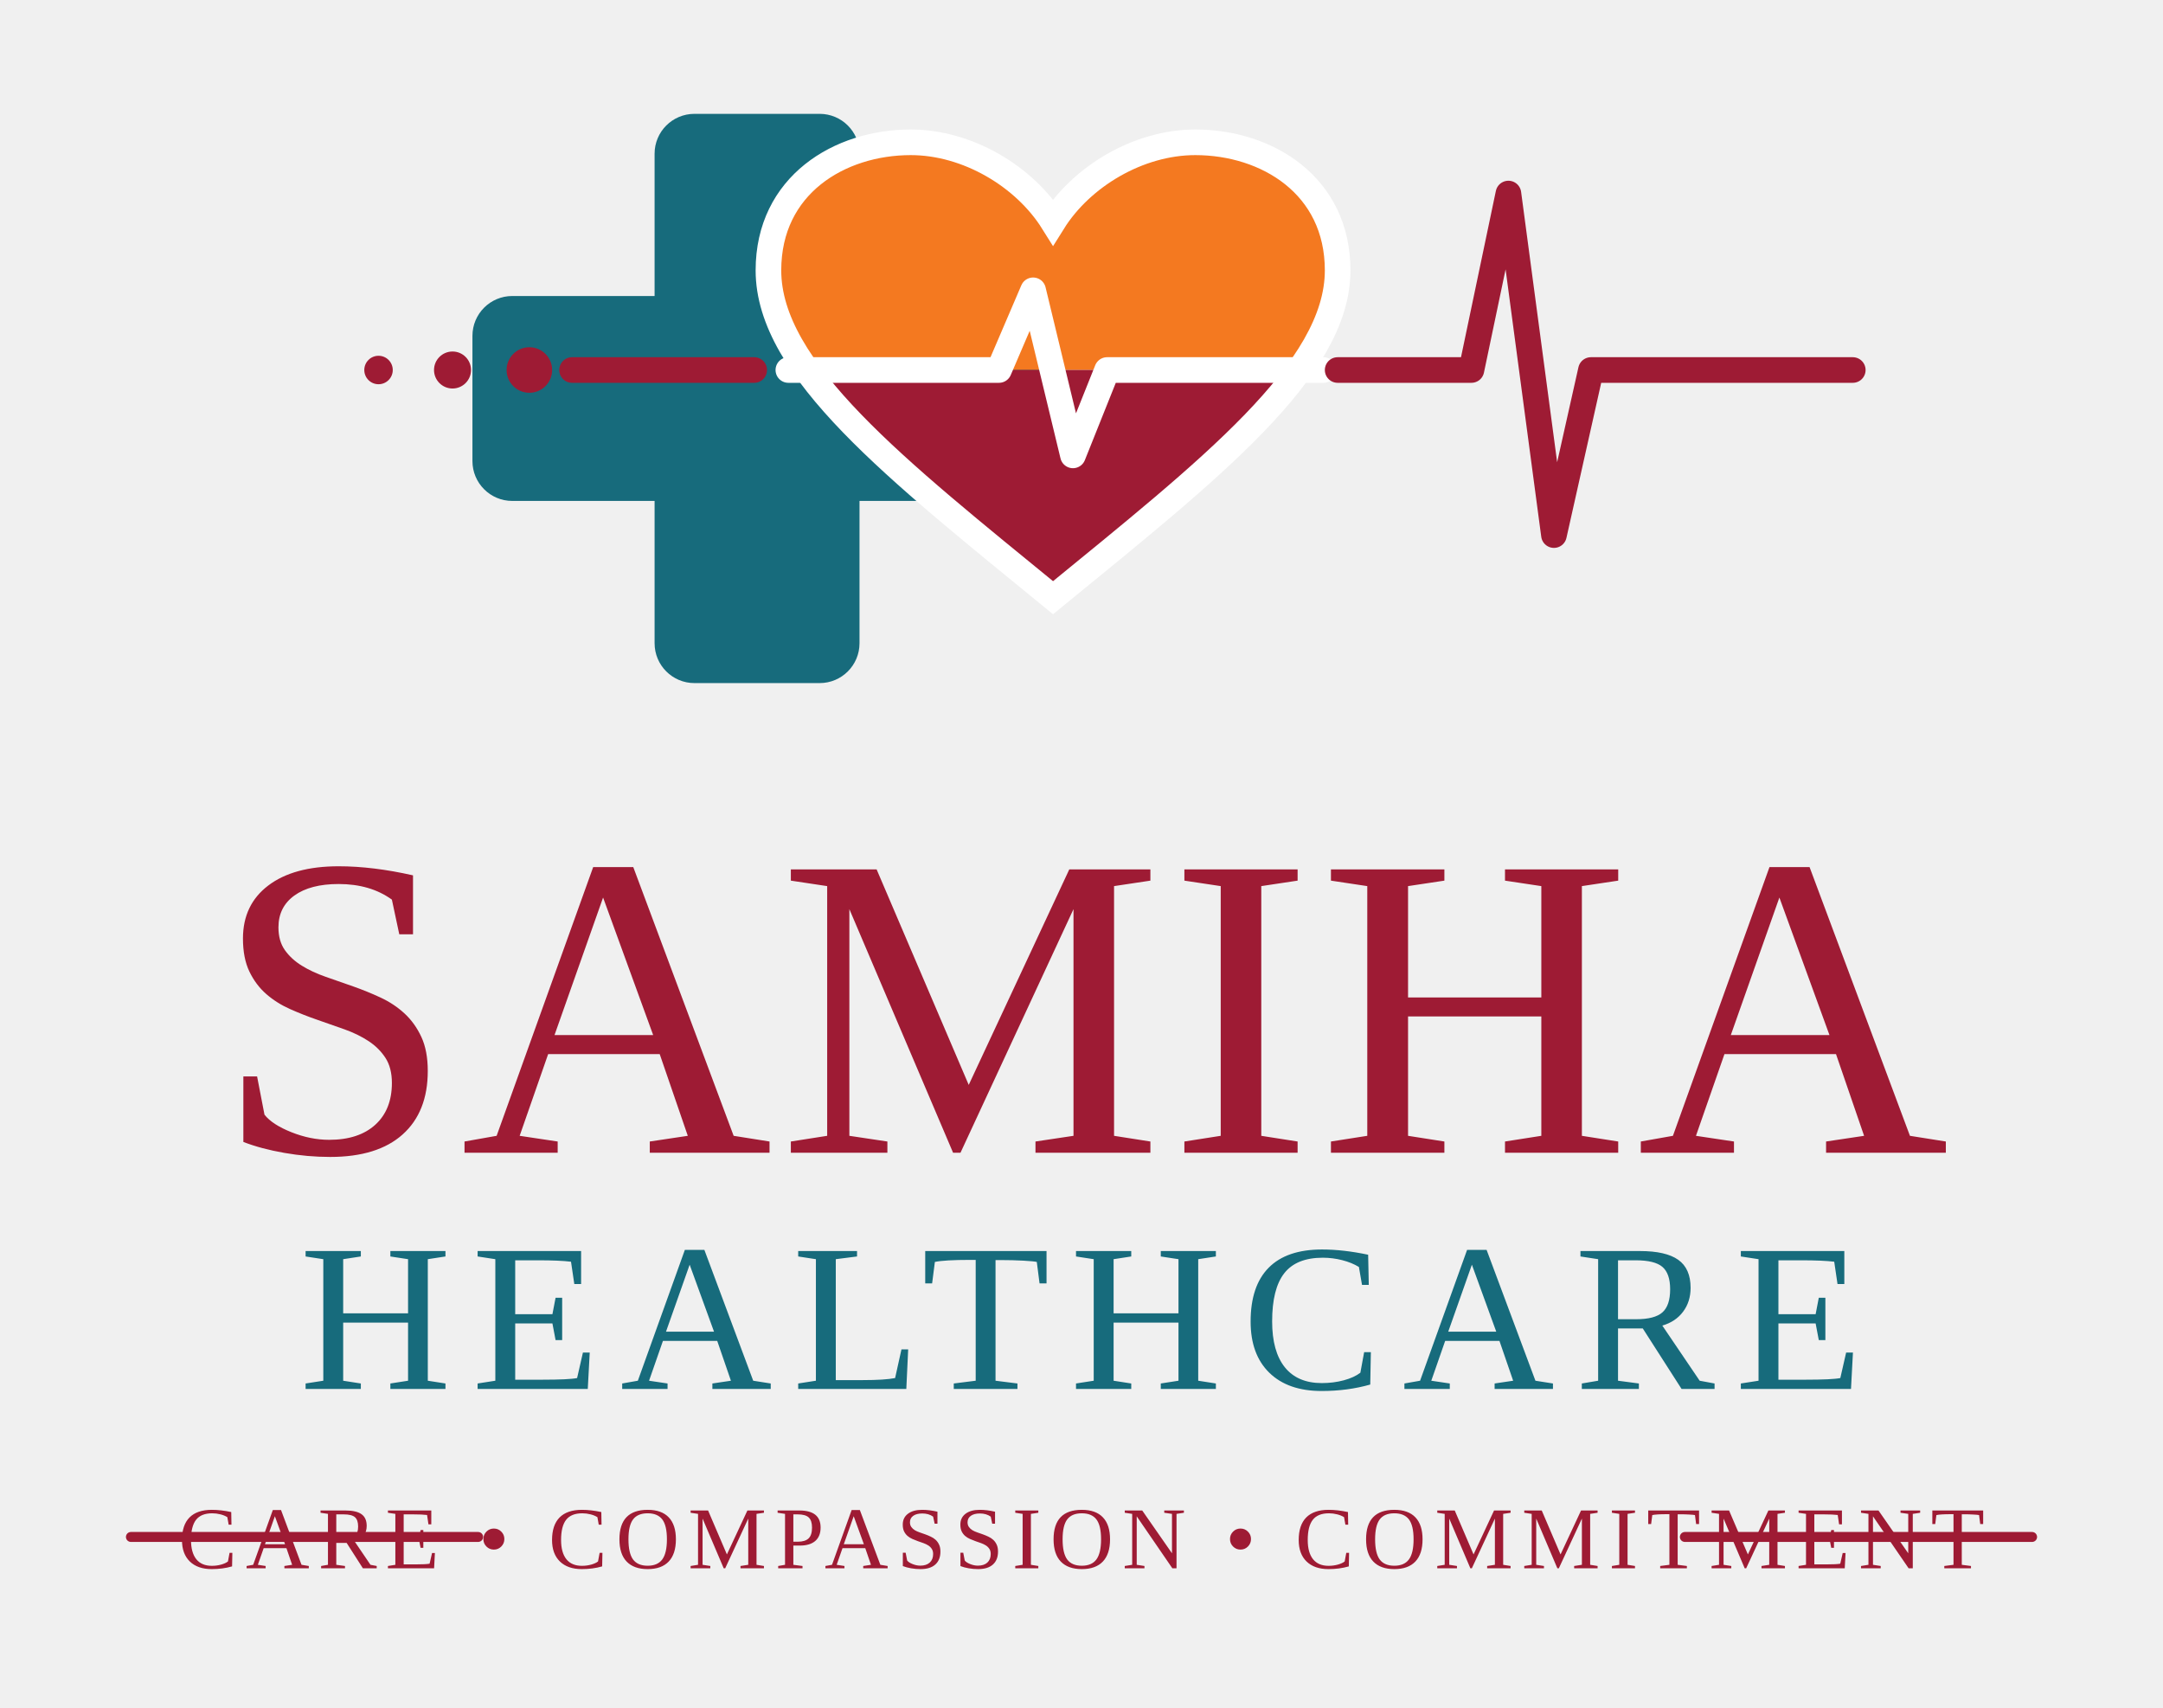
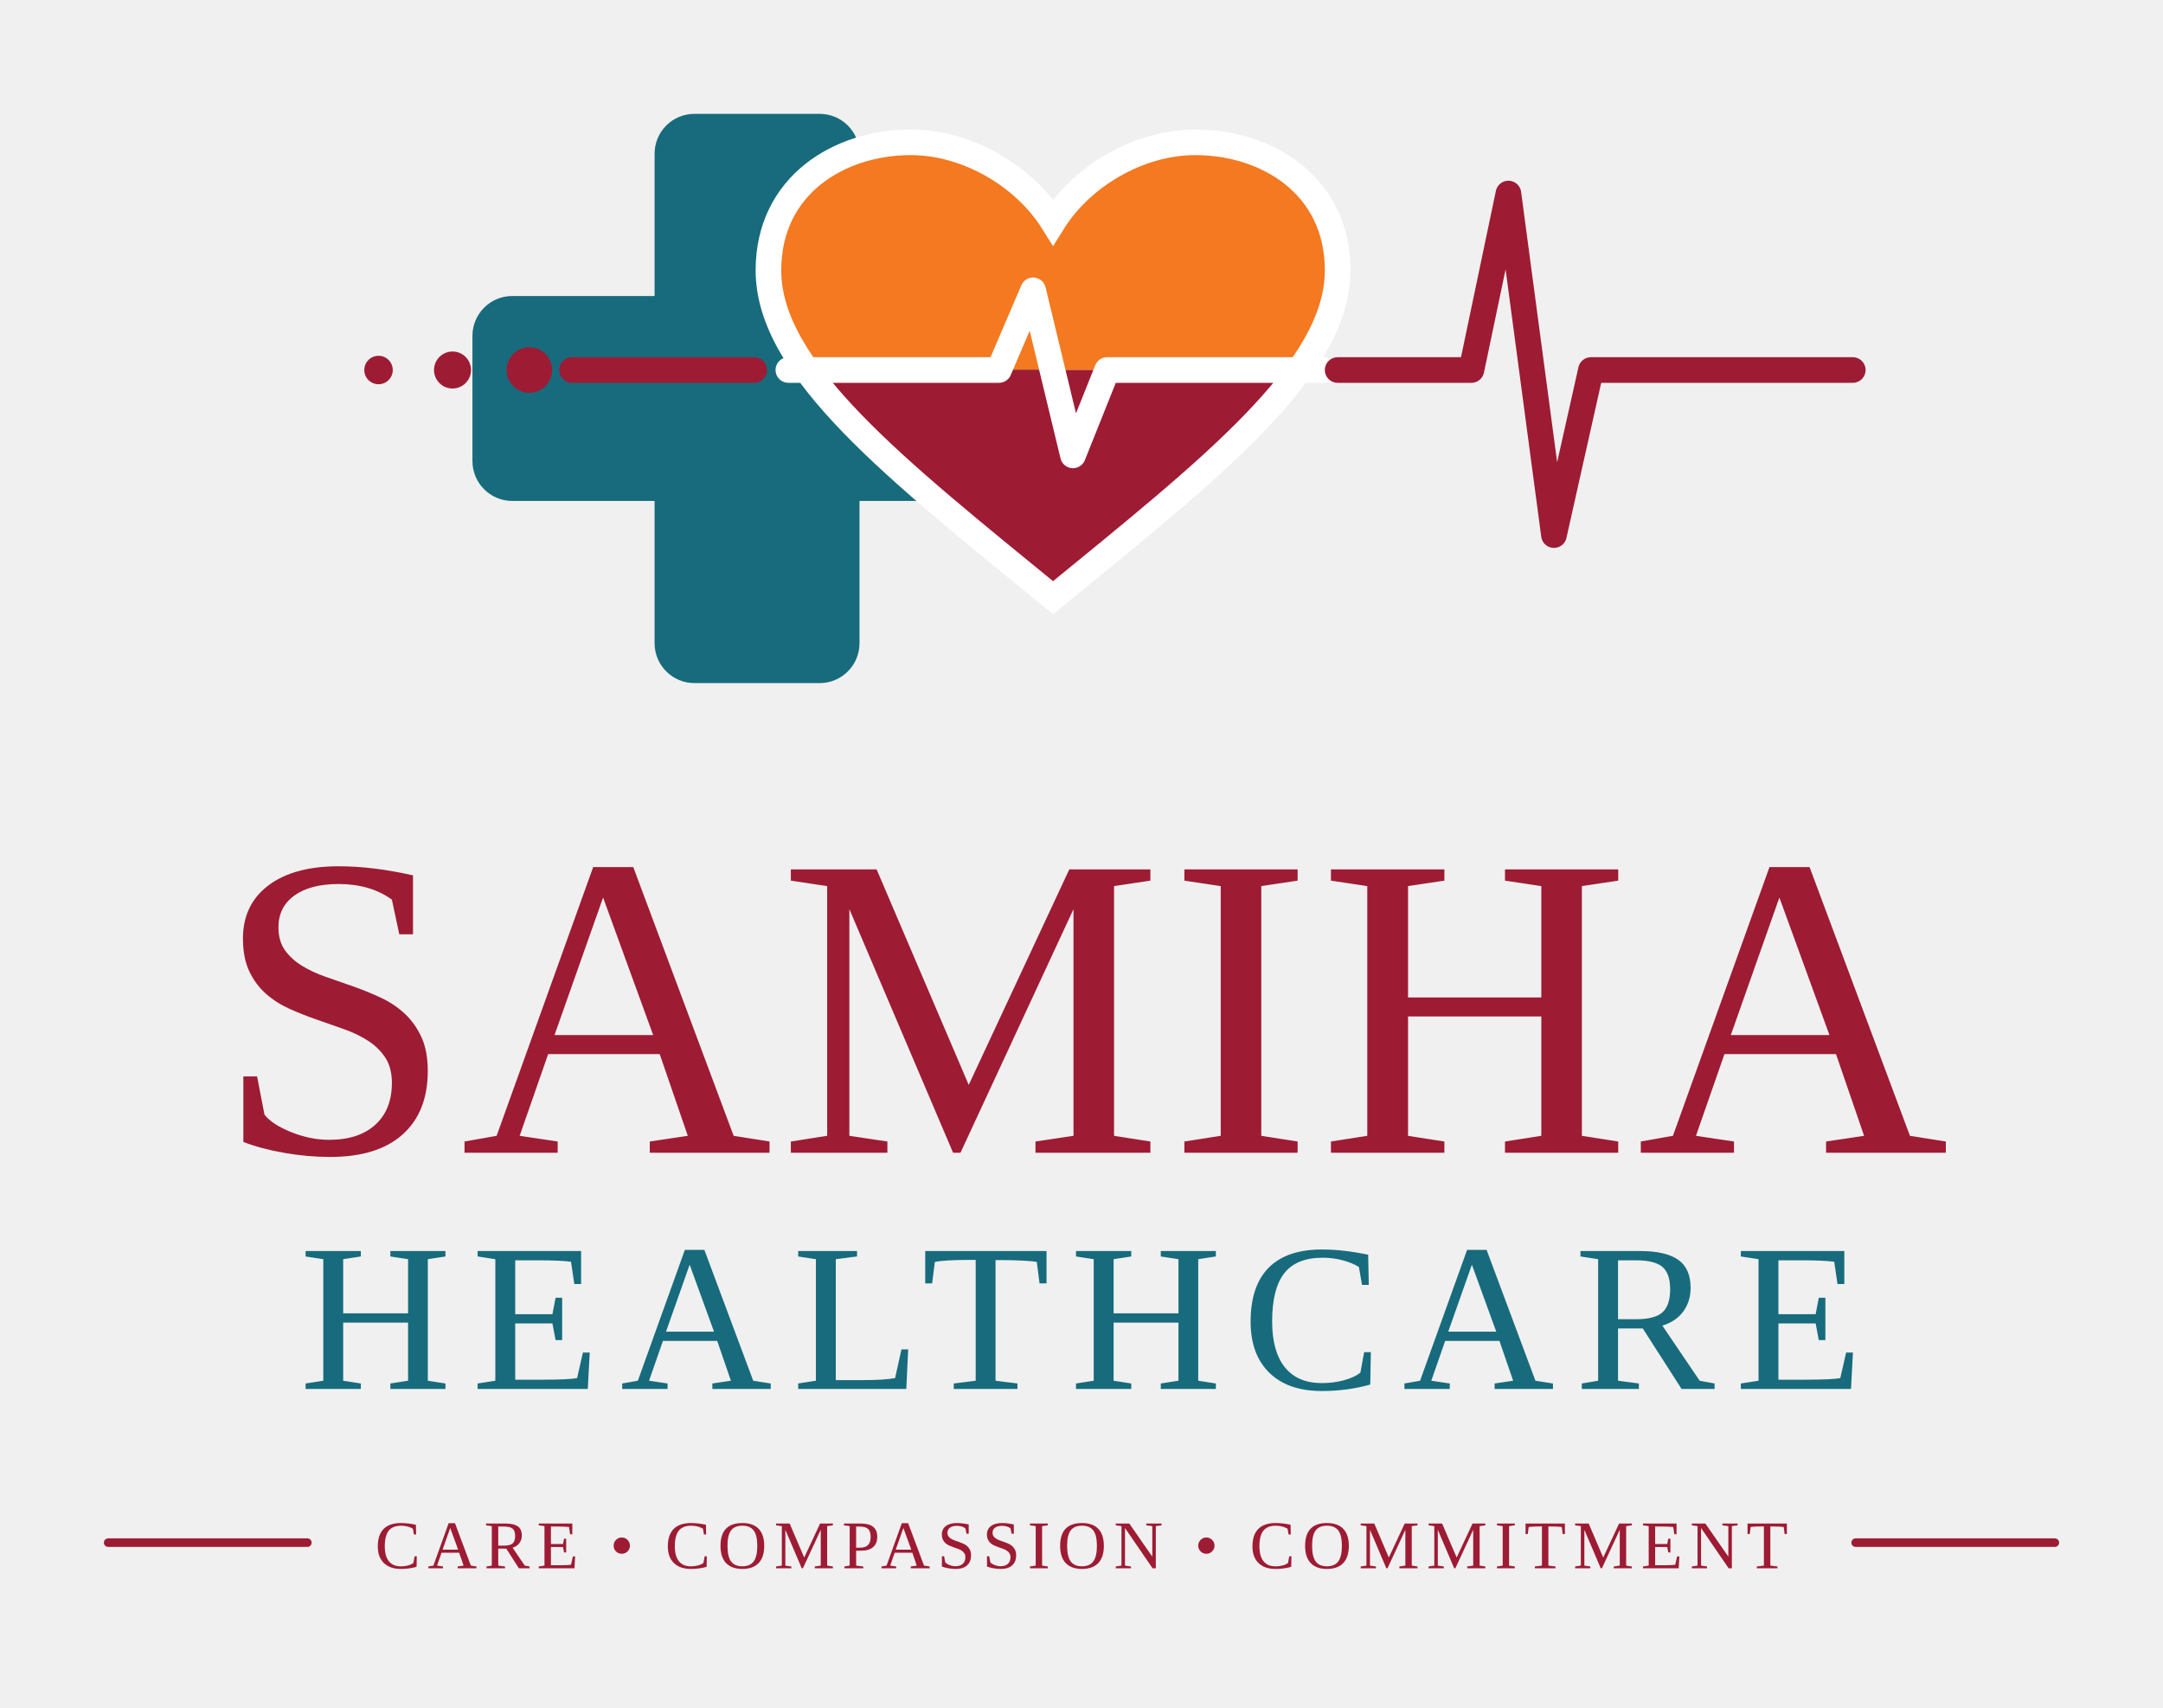
<svg xmlns="http://www.w3.org/2000/svg" viewBox="0 0 760 600" role="img" aria-label="Samiha Healthcare — Care, Compassion, Commitment">
  <defs>
    <clipPath id="hc">
      <path d="M355 200 C300 155 255 120 255 85 C255 55 280 40 305 40 C325 40 345 52 355 68                C365 52 385 40 405 40 C430 40 455 55 455 85 C455 120 410 155 355 200 Z" />
    </clipPath>
  </defs>
  <g transform="translate(15,10)">
    <g fill="#176B7C">
      <rect x="215" y="30" width="72" height="200" rx="14" />
      <rect x="151" y="94" width="200" height="72" rx="14" />
    </g>
    <g clip-path="url(#hc)">
      <rect x="250" y="30" width="215" height="90" fill="#F47920" />
      <rect x="250" y="120" width="215" height="100" fill="#9E1B34" />
    </g>
    <path d="M355 200 C300 155 255 120 255 85 C255 55 280 40 305 40 C325 40 345 52 355 68              C365 52 385 40 405 40 C430 40 455 55 455 85 C455 120 410 155 355 200 Z" fill="none" stroke="#ffffff" stroke-width="9" />
    <g fill="none" stroke-width="9" stroke-linecap="round" stroke-linejoin="round">
      <path d="M262 120 H336 L348 92 L362 150 L374 120 H450" stroke="#ffffff" />
      <path d="M455 120 H502 L515 58 L531 178 L544 120 H636" stroke="#9E1B34" />
      <path d="M186 120 H250" stroke="#9E1B34" />
    </g>
    <g fill="#9E1B34">
      <circle cx="118" cy="120" r="5" />
      <circle cx="144" cy="120" r="6.5" />
      <circle cx="171" cy="120" r="8" />
    </g>
  </g>
  <text x="380" y="405" text-anchor="middle" fill="#9E1B34" font-family="Georgia,'Times New Roman',serif" font-size="152" letter-spacing="2">SAMIHA</text>
  <text x="380" y="488" text-anchor="middle" fill="#176B7C" font-family="Georgia,'Times New Roman',serif" font-size="74" letter-spacing="7">HEALTHCARE</text>
-   <g stroke="#9E1B34" stroke-width="3.5" stroke-linecap="round">
-     <path d="M46 540 H168" />
-     <path d="M592 540 H714" />
+   <g stroke="#9E1B34" stroke-width="3" stroke-linecap="round">
+     <path d="M38 542 H108" />
+     <path d="M652 542 H722" />
  </g>
-   <text x="380" y="551" text-anchor="middle" fill="#9E1B34" font-family="Georgia,'Times New Roman',serif" font-size="31" letter-spacing="3">CARE • COMPASSION • COMMITMENT</text>
+   <text x="380" y="551" text-anchor="middle" fill="#9E1B34" font-family="Georgia,'Times New Roman',serif" font-size="24" letter-spacing="2.5">CARE • COMPASSION • COMMITMENT</text>
</svg>
